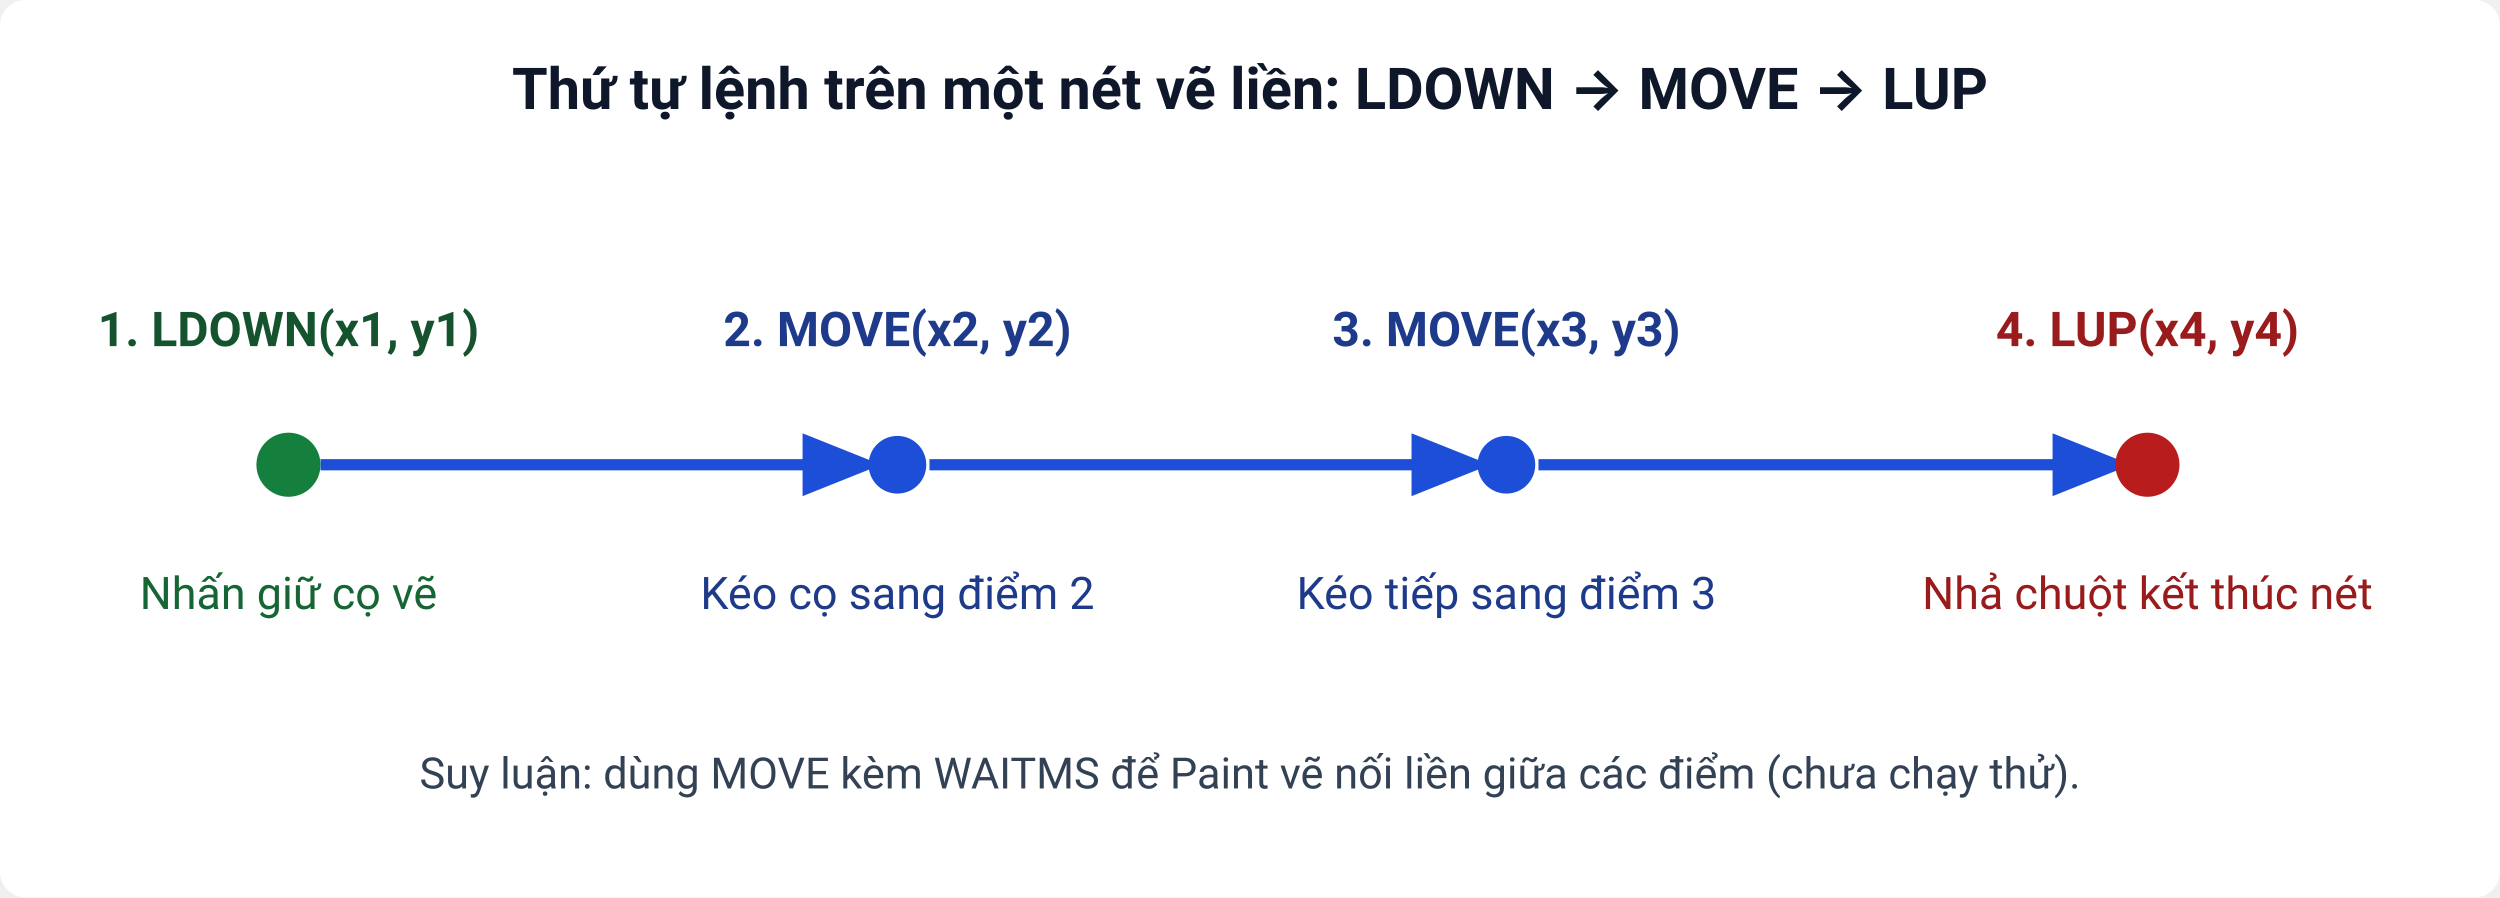
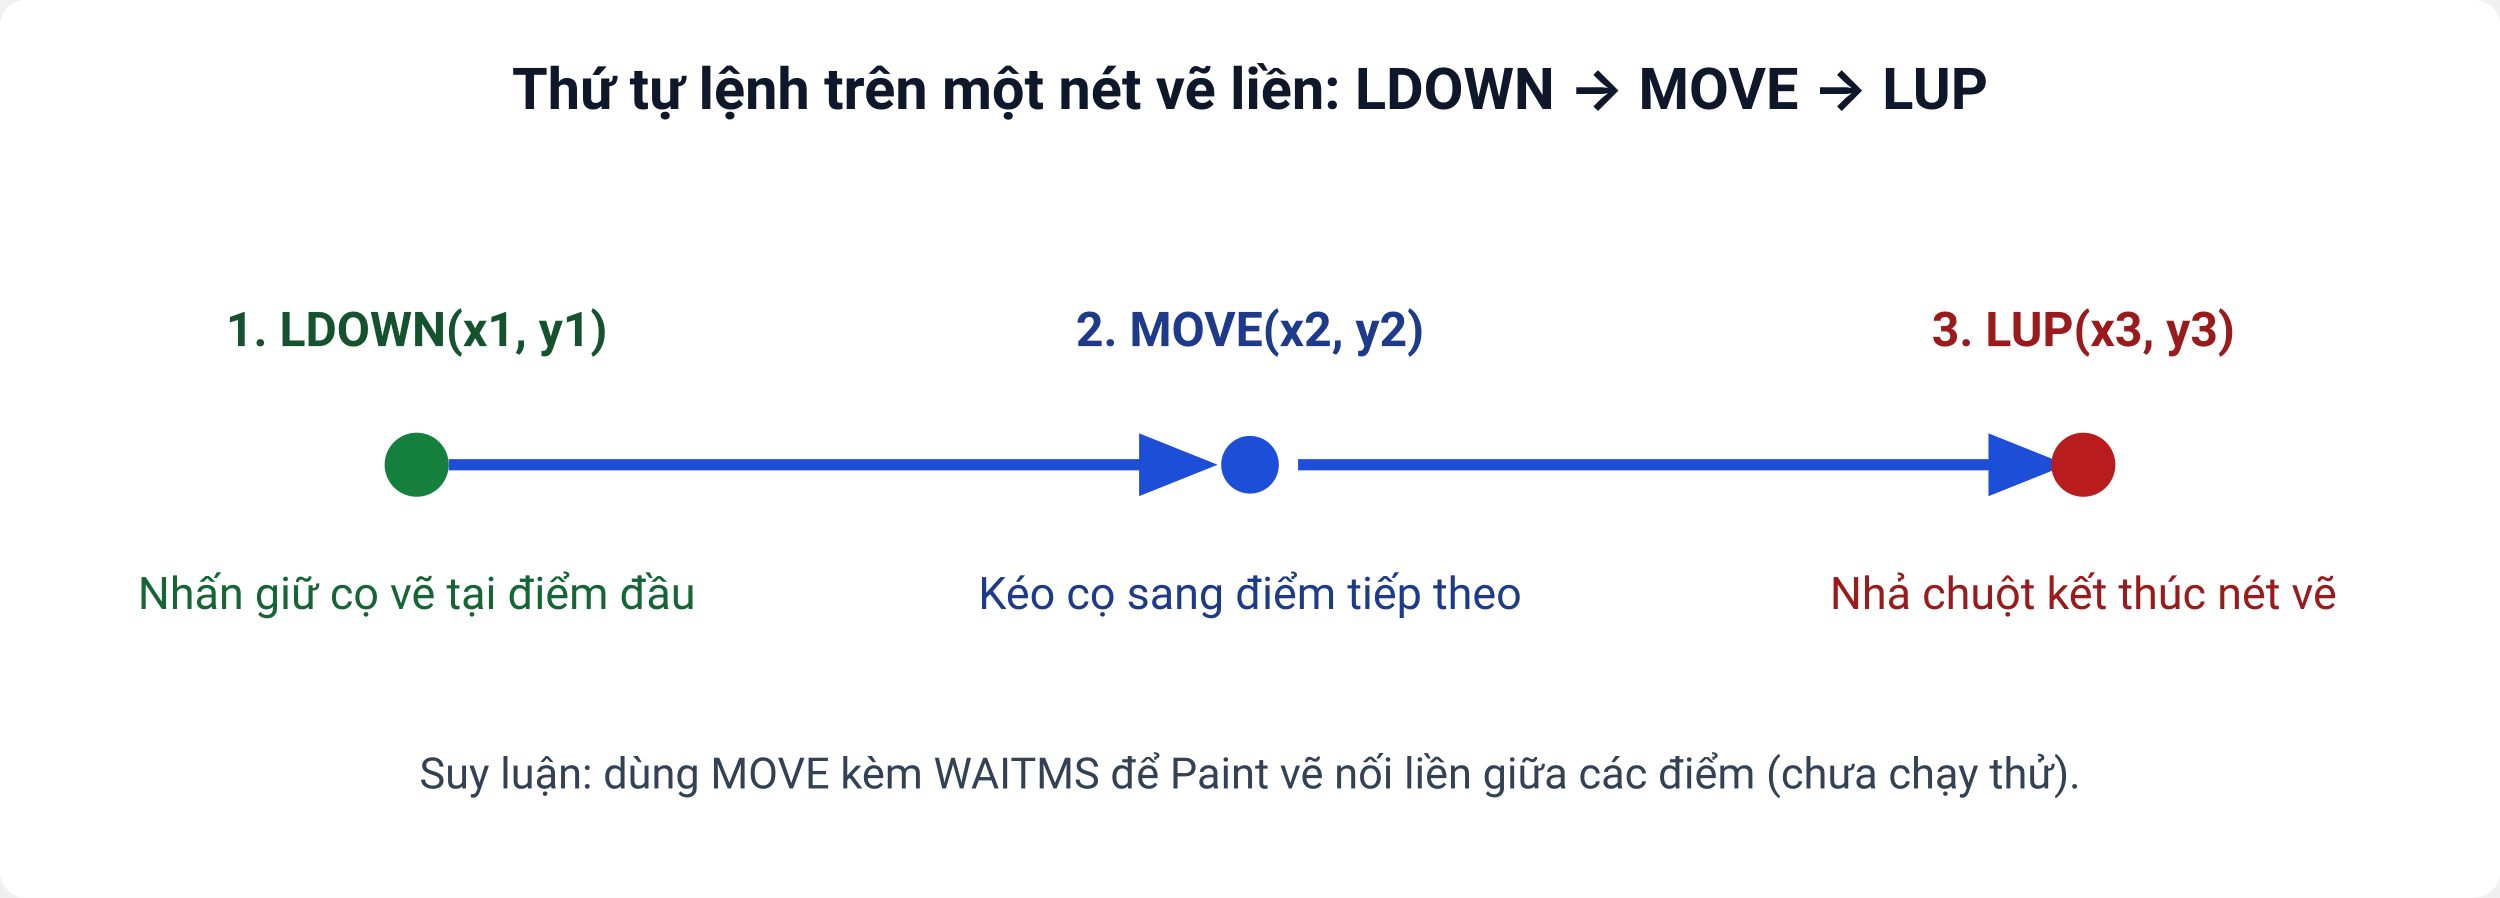
<svg xmlns="http://www.w3.org/2000/svg" viewBox="0 0 780 280" font-family="-apple-system, BlinkMacSystemFont, 'Segoe UI', Roboto, sans-serif">
  <rect width="780" height="280" fill="#ffffff" rx="8" />
  <defs>
    <marker id="ar-draw" viewBox="0 0 10 10" refX="8" refY="5" markerWidth="7" markerHeight="7" orient="auto-start-reverse">
      <path d="M 0 1 L 10 5 L 0 9 z" fill="#1d4ed8" />
    </marker>
  </defs>
  <text x="390" y="34" text-anchor="middle" font-size="18" font-weight="700" fill="#0f172a">Thứ tự lệnh trên một nét vẽ liền: LDOWN → MOVE → LUP</text>
-   <line x1="100" y1="145" x2="270" y2="145" stroke="#1d4ed8" stroke-width="3.5" marker-end="url(#ar-draw)" />
-   <line x1="290" y1="145" x2="460" y2="145" stroke="#1d4ed8" stroke-width="3.5" marker-end="url(#ar-draw)" />
-   <line x1="480" y1="145" x2="660" y2="145" stroke="#1d4ed8" stroke-width="3.5" marker-end="url(#ar-draw)" />
-   <circle cx="90" cy="145" r="10" fill="#15803d" />
-   <text x="90" y="108" text-anchor="middle" font-size="15" font-weight="700" fill="#14532d">1. LDOWN(x1, y1)</text>
-   <text x="90" y="190" text-anchor="middle" font-size="14" fill="#166534">Nhấn giữ cọ vẽ</text>
-   <circle cx="280" cy="145" r="9" fill="#1d4ed8" />
-   <text x="280" y="108" text-anchor="middle" font-size="15" font-weight="700" fill="#1e3a8a">2. MOVE(x2, y2)</text>
-   <text x="280" y="190" text-anchor="middle" font-size="14" fill="#1e3a8a">Kéo cọ sang điểm 2</text>
-   <circle cx="470" cy="145" r="9" fill="#1d4ed8" />
-   <text x="470" y="108" text-anchor="middle" font-size="15" font-weight="700" fill="#1e3a8a">3. MOVE(x3, y3)</text>
-   <text x="470" y="190" text-anchor="middle" font-size="14" fill="#1e3a8a">Kéo tiếp sang điểm 3</text>
-   <circle cx="670" cy="145" r="10" fill="#b91c1c" />
-   <text x="670" y="108" text-anchor="middle" font-size="15" font-weight="700" fill="#991b1b">4. LUP(x4, y4)</text>
-   <text x="670" y="190" text-anchor="middle" font-size="14" fill="#991b1b">Nhả chuột kết thúc nét</text>
+   <line x1="140" y1="145" x2="375" y2="145" stroke="#1d4ed8" stroke-width="3.5" marker-end="url(#ar-draw)" />
+   <line x1="405" y1="145" x2="640" y2="145" stroke="#1d4ed8" stroke-width="3.5" marker-end="url(#ar-draw)" />
+   <circle cx="130" cy="145" r="10" fill="#15803d" />
+   <text x="130" y="108" text-anchor="middle" font-size="15" font-weight="700" fill="#14532d">1. LDOWN(x1, y1)</text>
+   <text x="130" y="190" text-anchor="middle" font-size="14" fill="#166534">Nhấn giữ cọ vẽ tại điểm đầu</text>
+   <circle cx="390" cy="145" r="9" fill="#1d4ed8" />
+   <text x="390" y="108" text-anchor="middle" font-size="15" font-weight="700" fill="#1e3a8a">2. MOVE(x2, y2)</text>
+   <text x="390" y="190" text-anchor="middle" font-size="14" fill="#1e3a8a">Kéo cọ sang điểm tiếp theo</text>
+   <circle cx="650" cy="145" r="10" fill="#b91c1c" />
+   <text x="650" y="108" text-anchor="middle" font-size="15" font-weight="700" fill="#991b1b">3. LUP(x3, y3)</text>
+   <text x="650" y="190" text-anchor="middle" font-size="14" fill="#991b1b">Nhả chuột kết thúc nét vẽ</text>
  <text x="390" y="246" text-anchor="middle" font-size="13.5" fill="#334155">Suy luận: dùng MOVE kèm WAITMS để Paint vẽ nối liền giữa các điểm (chưa chạy thử).</text>
</svg>
